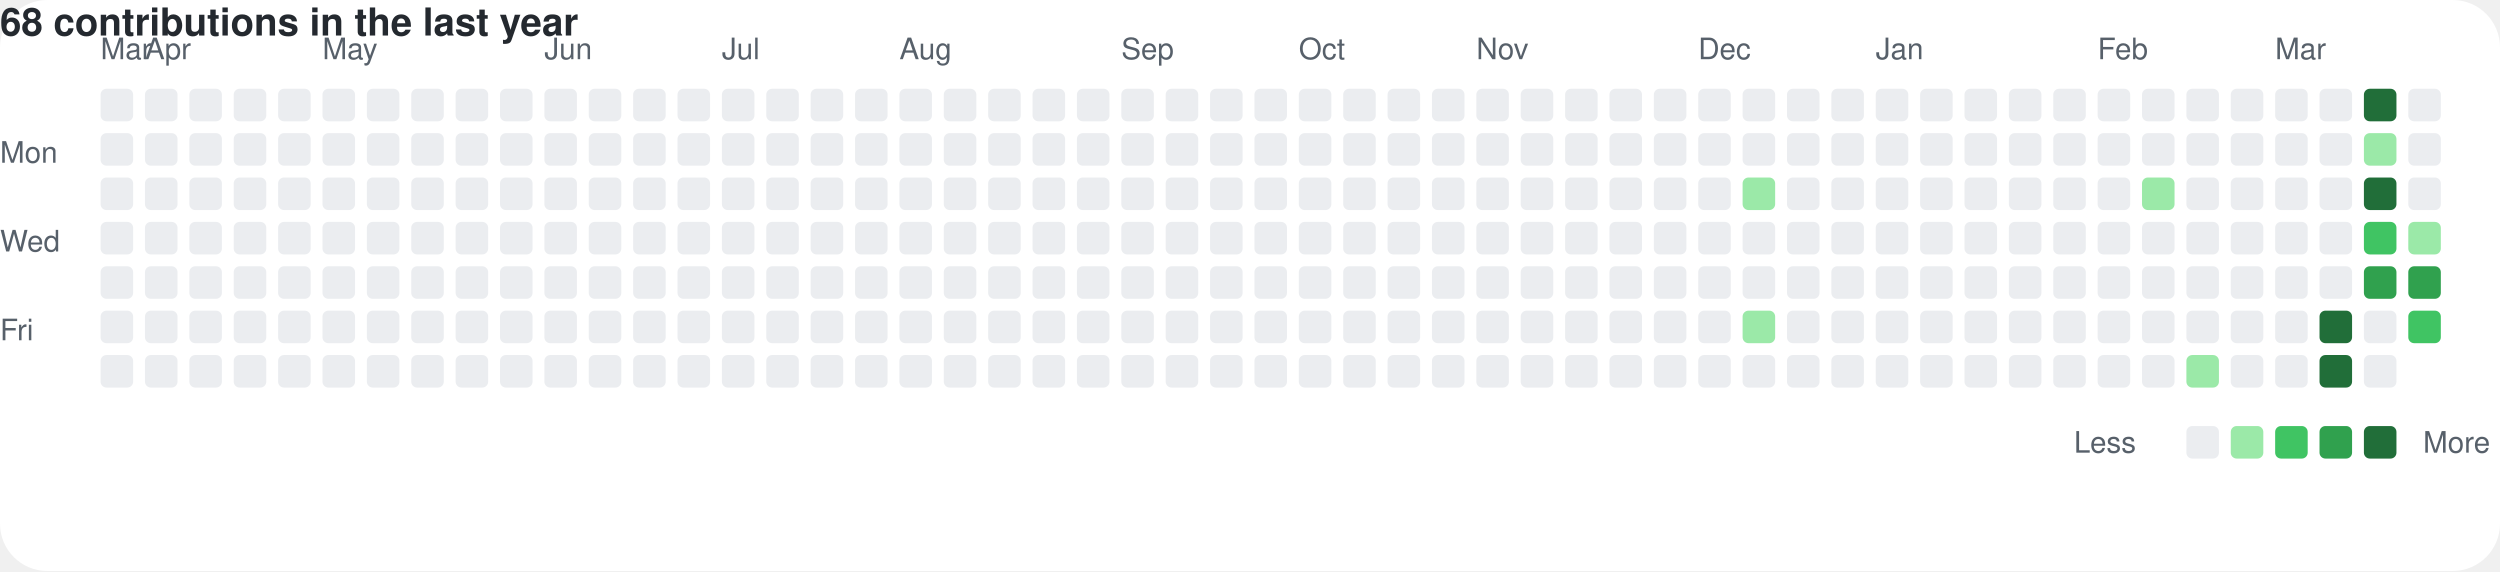
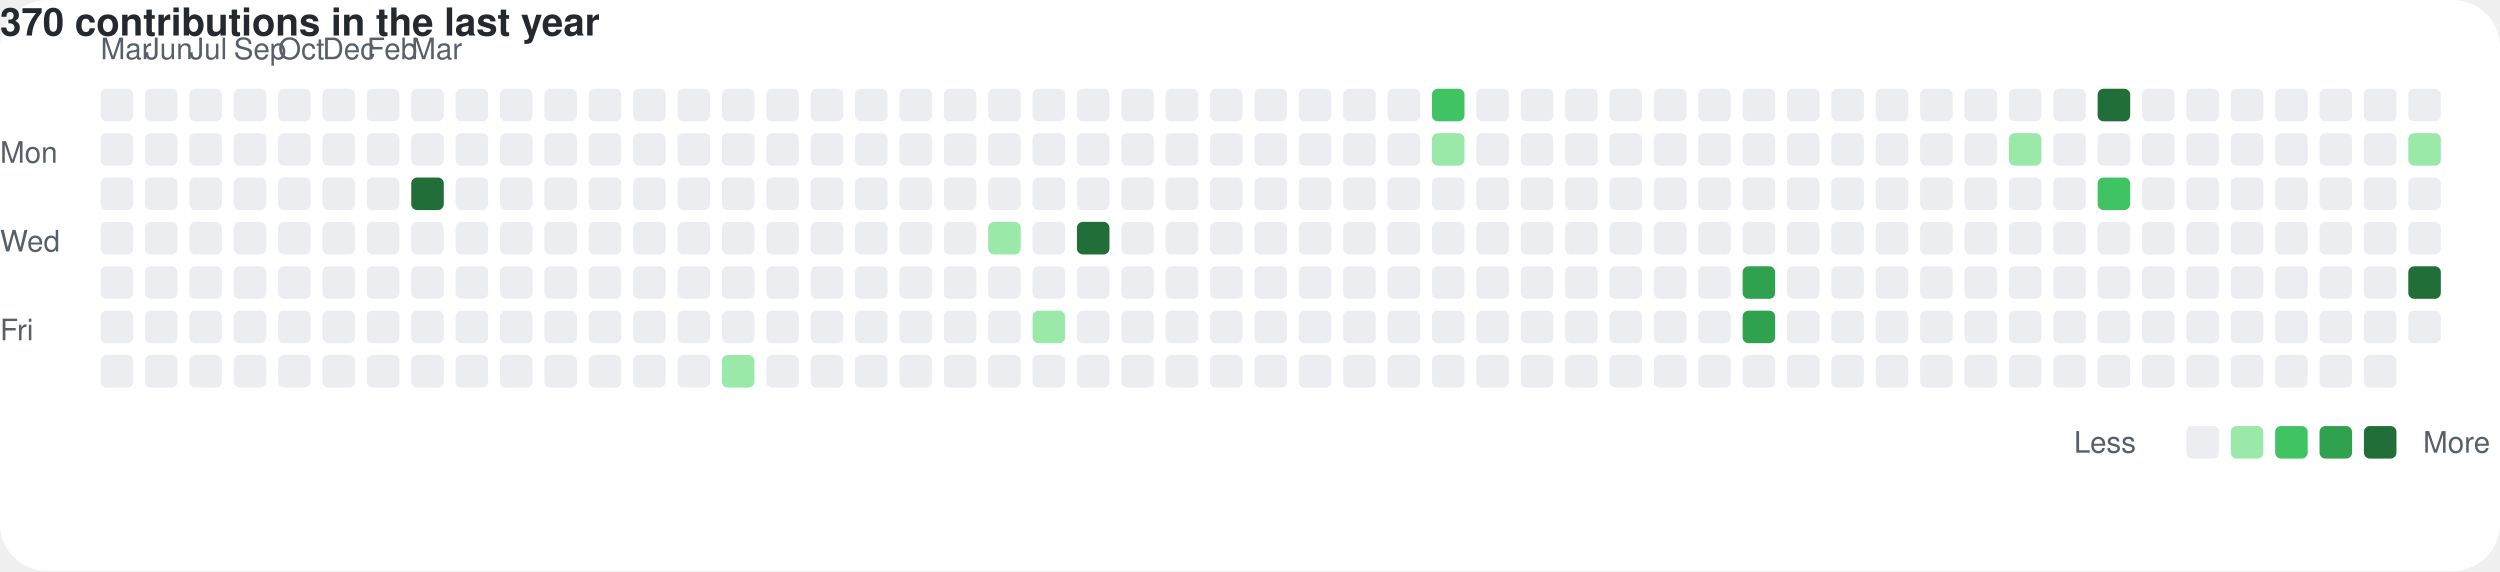
<svg xmlns="http://www.w3.org/2000/svg" width="845" height="193" viewBox="0 0 845 193" role="img" aria-label="TobeMagic GitHub contributions heatmap">
  <rect width="845" height="193" rx="16" fill="#ffffff" />
-   <text x="0" y="12" fill="#24292f" font-size="13" font-weight="600" font-family="system-ui, -apple-system, BlinkMacSystemFont, Segoe UI, Helvetica, Arial, sans-serif">68 contributions in the last year</text>
+   <text x="0" y="12" fill="#24292f" font-size="13" font-weight="600" font-family="system-ui, -apple-system, BlinkMacSystemFont, Segoe UI, Helvetica, Arial, sans-serif">370 contributions in the last year</text>
  <text x="34" y="20" fill="#57606a" font-size="10" font-family="system-ui, -apple-system, BlinkMacSystemFont, Segoe UI, Helvetica, Arial, sans-serif">Mar</text>
-   <text x="49" y="20" fill="#57606a" font-size="10" font-family="system-ui, -apple-system, BlinkMacSystemFont, Segoe UI, Helvetica, Arial, sans-serif">Apr</text>
-   <text x="109" y="20" fill="#57606a" font-size="10" font-family="system-ui, -apple-system, BlinkMacSystemFont, Segoe UI, Helvetica, Arial, sans-serif">May</text>
-   <text x="184" y="20" fill="#57606a" font-size="10" font-family="system-ui, -apple-system, BlinkMacSystemFont, Segoe UI, Helvetica, Arial, sans-serif">Jun</text>
-   <text x="244" y="20" fill="#57606a" font-size="10" font-family="system-ui, -apple-system, BlinkMacSystemFont, Segoe UI, Helvetica, Arial, sans-serif">Jul</text>
-   <text x="304" y="20" fill="#57606a" font-size="10" font-family="system-ui, -apple-system, BlinkMacSystemFont, Segoe UI, Helvetica, Arial, sans-serif">Aug</text>
-   <text x="379" y="20" fill="#57606a" font-size="10" font-family="system-ui, -apple-system, BlinkMacSystemFont, Segoe UI, Helvetica, Arial, sans-serif">Sep</text>
-   <text x="439" y="20" fill="#57606a" font-size="10" font-family="system-ui, -apple-system, BlinkMacSystemFont, Segoe UI, Helvetica, Arial, sans-serif">Oct</text>
-   <text x="499" y="20" fill="#57606a" font-size="10" font-family="system-ui, -apple-system, BlinkMacSystemFont, Segoe UI, Helvetica, Arial, sans-serif">Nov</text>
-   <text x="574" y="20" fill="#57606a" font-size="10" font-family="system-ui, -apple-system, BlinkMacSystemFont, Segoe UI, Helvetica, Arial, sans-serif">Dec</text>
-   <text x="634" y="20" fill="#57606a" font-size="10" font-family="system-ui, -apple-system, BlinkMacSystemFont, Segoe UI, Helvetica, Arial, sans-serif">Jan</text>
-   <text x="709" y="20" fill="#57606a" font-size="10" font-family="system-ui, -apple-system, BlinkMacSystemFont, Segoe UI, Helvetica, Arial, sans-serif">Feb</text>
-   <text x="769" y="20" fill="#57606a" font-size="10" font-family="system-ui, -apple-system, BlinkMacSystemFont, Segoe UI, Helvetica, Arial, sans-serif">Mar</text>
+   <text x="49" y="20" fill="#57606a" font-size="10" font-family="system-ui, -apple-system, BlinkMacSystemFont, Segoe UI, Helvetica, Arial, sans-serif">Jun</text>
+   <text x="64" y="20" fill="#57606a" font-size="10" font-family="system-ui, -apple-system, BlinkMacSystemFont, Segoe UI, Helvetica, Arial, sans-serif">Jul</text>
+   <text x="79" y="20" fill="#57606a" font-size="10" font-family="system-ui, -apple-system, BlinkMacSystemFont, Segoe UI, Helvetica, Arial, sans-serif">Sep</text>
+   <text x="94" y="20" fill="#57606a" font-size="10" font-family="system-ui, -apple-system, BlinkMacSystemFont, Segoe UI, Helvetica, Arial, sans-serif">Oct</text>
+   <text x="109" y="20" fill="#57606a" font-size="10" font-family="system-ui, -apple-system, BlinkMacSystemFont, Segoe UI, Helvetica, Arial, sans-serif">Dec</text>
+   <text x="124" y="20" fill="#57606a" font-size="10" font-family="system-ui, -apple-system, BlinkMacSystemFont, Segoe UI, Helvetica, Arial, sans-serif">Feb</text>
+   <text x="139" y="20" fill="#57606a" font-size="10" font-family="system-ui, -apple-system, BlinkMacSystemFont, Segoe UI, Helvetica, Arial, sans-serif">Mar</text>
  <text x="0" y="55" fill="#57606a" font-size="10" font-family="system-ui, -apple-system, BlinkMacSystemFont, Segoe UI, Helvetica, Arial, sans-serif">Mon</text>
  <text x="0" y="85" fill="#57606a" font-size="10" font-family="system-ui, -apple-system, BlinkMacSystemFont, Segoe UI, Helvetica, Arial, sans-serif">Wed</text>
  <text x="0" y="115" fill="#57606a" font-size="10" font-family="system-ui, -apple-system, BlinkMacSystemFont, Segoe UI, Helvetica, Arial, sans-serif">Fri</text>
  <rect x="34" y="30" width="11" height="11" rx="2" fill="#ebedf0">
  </rect>
  <rect x="34" y="45" width="11" height="11" rx="2" fill="#ebedf0">
  </rect>
  <rect x="34" y="60" width="11" height="11" rx="2" fill="#ebedf0">
  </rect>
  <rect x="34" y="75" width="11" height="11" rx="2" fill="#ebedf0">
  </rect>
  <rect x="34" y="90" width="11" height="11" rx="2" fill="#ebedf0">
  </rect>
  <rect x="34" y="105" width="11" height="11" rx="2" fill="#ebedf0">
  </rect>
  <rect x="34" y="120" width="11" height="11" rx="2" fill="#ebedf0">
  </rect>
  <rect x="49" y="30" width="11" height="11" rx="2" fill="#ebedf0">
  </rect>
  <rect x="49" y="45" width="11" height="11" rx="2" fill="#ebedf0">
  </rect>
  <rect x="49" y="60" width="11" height="11" rx="2" fill="#ebedf0">
  </rect>
  <rect x="49" y="75" width="11" height="11" rx="2" fill="#ebedf0">
  </rect>
  <rect x="49" y="90" width="11" height="11" rx="2" fill="#ebedf0">
  </rect>
  <rect x="49" y="105" width="11" height="11" rx="2" fill="#ebedf0">
  </rect>
  <rect x="49" y="120" width="11" height="11" rx="2" fill="#ebedf0">
  </rect>
  <rect x="64" y="30" width="11" height="11" rx="2" fill="#ebedf0">
  </rect>
  <rect x="64" y="45" width="11" height="11" rx="2" fill="#ebedf0">
  </rect>
  <rect x="64" y="60" width="11" height="11" rx="2" fill="#ebedf0">
  </rect>
  <rect x="64" y="75" width="11" height="11" rx="2" fill="#ebedf0">
  </rect>
  <rect x="64" y="90" width="11" height="11" rx="2" fill="#ebedf0">
  </rect>
  <rect x="64" y="105" width="11" height="11" rx="2" fill="#ebedf0">
  </rect>
  <rect x="64" y="120" width="11" height="11" rx="2" fill="#ebedf0">
  </rect>
  <rect x="79" y="30" width="11" height="11" rx="2" fill="#ebedf0">
  </rect>
  <rect x="79" y="45" width="11" height="11" rx="2" fill="#ebedf0">
  </rect>
  <rect x="79" y="60" width="11" height="11" rx="2" fill="#ebedf0">
  </rect>
  <rect x="79" y="75" width="11" height="11" rx="2" fill="#ebedf0">
  </rect>
  <rect x="79" y="90" width="11" height="11" rx="2" fill="#ebedf0">
  </rect>
  <rect x="79" y="105" width="11" height="11" rx="2" fill="#ebedf0">
  </rect>
  <rect x="79" y="120" width="11" height="11" rx="2" fill="#ebedf0">
  </rect>
  <rect x="94" y="30" width="11" height="11" rx="2" fill="#ebedf0">
  </rect>
  <rect x="94" y="45" width="11" height="11" rx="2" fill="#ebedf0">
  </rect>
  <rect x="94" y="60" width="11" height="11" rx="2" fill="#ebedf0">
  </rect>
  <rect x="94" y="75" width="11" height="11" rx="2" fill="#ebedf0">
  </rect>
  <rect x="94" y="90" width="11" height="11" rx="2" fill="#ebedf0">
  </rect>
  <rect x="94" y="105" width="11" height="11" rx="2" fill="#ebedf0">
  </rect>
  <rect x="94" y="120" width="11" height="11" rx="2" fill="#ebedf0">
  </rect>
  <rect x="109" y="30" width="11" height="11" rx="2" fill="#ebedf0">
  </rect>
  <rect x="109" y="45" width="11" height="11" rx="2" fill="#ebedf0">
  </rect>
  <rect x="109" y="60" width="11" height="11" rx="2" fill="#ebedf0">
  </rect>
  <rect x="109" y="75" width="11" height="11" rx="2" fill="#ebedf0">
  </rect>
  <rect x="109" y="90" width="11" height="11" rx="2" fill="#ebedf0">
  </rect>
  <rect x="109" y="105" width="11" height="11" rx="2" fill="#ebedf0">
  </rect>
  <rect x="109" y="120" width="11" height="11" rx="2" fill="#ebedf0">
  </rect>
  <rect x="124" y="30" width="11" height="11" rx="2" fill="#ebedf0">
  </rect>
  <rect x="124" y="45" width="11" height="11" rx="2" fill="#ebedf0">
  </rect>
  <rect x="124" y="60" width="11" height="11" rx="2" fill="#ebedf0">
  </rect>
  <rect x="124" y="75" width="11" height="11" rx="2" fill="#ebedf0">
  </rect>
  <rect x="124" y="90" width="11" height="11" rx="2" fill="#ebedf0">
  </rect>
  <rect x="124" y="105" width="11" height="11" rx="2" fill="#ebedf0">
  </rect>
  <rect x="124" y="120" width="11" height="11" rx="2" fill="#ebedf0">
  </rect>
  <rect x="139" y="30" width="11" height="11" rx="2" fill="#ebedf0">
  </rect>
  <rect x="139" y="45" width="11" height="11" rx="2" fill="#ebedf0">
  </rect>
-   <rect x="139" y="60" width="11" height="11" rx="2" fill="#ebedf0">
+   <rect x="139" y="60" width="11" height="11" rx="2" fill="#216e39">
  </rect>
  <rect x="139" y="75" width="11" height="11" rx="2" fill="#ebedf0">
  </rect>
  <rect x="139" y="90" width="11" height="11" rx="2" fill="#ebedf0">
  </rect>
  <rect x="139" y="105" width="11" height="11" rx="2" fill="#ebedf0">
  </rect>
  <rect x="139" y="120" width="11" height="11" rx="2" fill="#ebedf0">
  </rect>
  <rect x="154" y="30" width="11" height="11" rx="2" fill="#ebedf0">
  </rect>
  <rect x="154" y="45" width="11" height="11" rx="2" fill="#ebedf0">
  </rect>
  <rect x="154" y="60" width="11" height="11" rx="2" fill="#ebedf0">
  </rect>
  <rect x="154" y="75" width="11" height="11" rx="2" fill="#ebedf0">
  </rect>
  <rect x="154" y="90" width="11" height="11" rx="2" fill="#ebedf0">
  </rect>
  <rect x="154" y="105" width="11" height="11" rx="2" fill="#ebedf0">
  </rect>
  <rect x="154" y="120" width="11" height="11" rx="2" fill="#ebedf0">
  </rect>
  <rect x="169" y="30" width="11" height="11" rx="2" fill="#ebedf0">
  </rect>
  <rect x="169" y="45" width="11" height="11" rx="2" fill="#ebedf0">
  </rect>
  <rect x="169" y="60" width="11" height="11" rx="2" fill="#ebedf0">
  </rect>
  <rect x="169" y="75" width="11" height="11" rx="2" fill="#ebedf0">
  </rect>
  <rect x="169" y="90" width="11" height="11" rx="2" fill="#ebedf0">
  </rect>
  <rect x="169" y="105" width="11" height="11" rx="2" fill="#ebedf0">
  </rect>
  <rect x="169" y="120" width="11" height="11" rx="2" fill="#ebedf0">
  </rect>
  <rect x="184" y="30" width="11" height="11" rx="2" fill="#ebedf0">
  </rect>
  <rect x="184" y="45" width="11" height="11" rx="2" fill="#ebedf0">
  </rect>
  <rect x="184" y="60" width="11" height="11" rx="2" fill="#ebedf0">
  </rect>
  <rect x="184" y="75" width="11" height="11" rx="2" fill="#ebedf0">
  </rect>
  <rect x="184" y="90" width="11" height="11" rx="2" fill="#ebedf0">
  </rect>
  <rect x="184" y="105" width="11" height="11" rx="2" fill="#ebedf0">
  </rect>
  <rect x="184" y="120" width="11" height="11" rx="2" fill="#ebedf0">
  </rect>
  <rect x="199" y="30" width="11" height="11" rx="2" fill="#ebedf0">
  </rect>
  <rect x="199" y="45" width="11" height="11" rx="2" fill="#ebedf0">
  </rect>
  <rect x="199" y="60" width="11" height="11" rx="2" fill="#ebedf0">
  </rect>
  <rect x="199" y="75" width="11" height="11" rx="2" fill="#ebedf0">
  </rect>
  <rect x="199" y="90" width="11" height="11" rx="2" fill="#ebedf0">
  </rect>
  <rect x="199" y="105" width="11" height="11" rx="2" fill="#ebedf0">
  </rect>
  <rect x="199" y="120" width="11" height="11" rx="2" fill="#ebedf0">
  </rect>
  <rect x="214" y="30" width="11" height="11" rx="2" fill="#ebedf0">
  </rect>
  <rect x="214" y="45" width="11" height="11" rx="2" fill="#ebedf0">
  </rect>
  <rect x="214" y="60" width="11" height="11" rx="2" fill="#ebedf0">
  </rect>
  <rect x="214" y="75" width="11" height="11" rx="2" fill="#ebedf0">
  </rect>
  <rect x="214" y="90" width="11" height="11" rx="2" fill="#ebedf0">
  </rect>
  <rect x="214" y="105" width="11" height="11" rx="2" fill="#ebedf0">
  </rect>
  <rect x="214" y="120" width="11" height="11" rx="2" fill="#ebedf0">
  </rect>
  <rect x="229" y="30" width="11" height="11" rx="2" fill="#ebedf0">
  </rect>
  <rect x="229" y="45" width="11" height="11" rx="2" fill="#ebedf0">
  </rect>
  <rect x="229" y="60" width="11" height="11" rx="2" fill="#ebedf0">
  </rect>
  <rect x="229" y="75" width="11" height="11" rx="2" fill="#ebedf0">
  </rect>
  <rect x="229" y="90" width="11" height="11" rx="2" fill="#ebedf0">
  </rect>
  <rect x="229" y="105" width="11" height="11" rx="2" fill="#ebedf0">
  </rect>
  <rect x="229" y="120" width="11" height="11" rx="2" fill="#ebedf0">
  </rect>
  <rect x="244" y="30" width="11" height="11" rx="2" fill="#ebedf0">
  </rect>
  <rect x="244" y="45" width="11" height="11" rx="2" fill="#ebedf0">
  </rect>
  <rect x="244" y="60" width="11" height="11" rx="2" fill="#ebedf0">
  </rect>
  <rect x="244" y="75" width="11" height="11" rx="2" fill="#ebedf0">
  </rect>
  <rect x="244" y="90" width="11" height="11" rx="2" fill="#ebedf0">
  </rect>
  <rect x="244" y="105" width="11" height="11" rx="2" fill="#ebedf0">
  </rect>
-   <rect x="244" y="120" width="11" height="11" rx="2" fill="#ebedf0">
+   <rect x="244" y="120" width="11" height="11" rx="2" fill="#9be9a8">
  </rect>
  <rect x="259" y="30" width="11" height="11" rx="2" fill="#ebedf0">
  </rect>
  <rect x="259" y="45" width="11" height="11" rx="2" fill="#ebedf0">
  </rect>
  <rect x="259" y="60" width="11" height="11" rx="2" fill="#ebedf0">
  </rect>
  <rect x="259" y="75" width="11" height="11" rx="2" fill="#ebedf0">
  </rect>
  <rect x="259" y="90" width="11" height="11" rx="2" fill="#ebedf0">
  </rect>
  <rect x="259" y="105" width="11" height="11" rx="2" fill="#ebedf0">
  </rect>
  <rect x="259" y="120" width="11" height="11" rx="2" fill="#ebedf0">
  </rect>
  <rect x="274" y="30" width="11" height="11" rx="2" fill="#ebedf0">
  </rect>
  <rect x="274" y="45" width="11" height="11" rx="2" fill="#ebedf0">
  </rect>
  <rect x="274" y="60" width="11" height="11" rx="2" fill="#ebedf0">
  </rect>
  <rect x="274" y="75" width="11" height="11" rx="2" fill="#ebedf0">
  </rect>
  <rect x="274" y="90" width="11" height="11" rx="2" fill="#ebedf0">
  </rect>
  <rect x="274" y="105" width="11" height="11" rx="2" fill="#ebedf0">
  </rect>
  <rect x="274" y="120" width="11" height="11" rx="2" fill="#ebedf0">
  </rect>
  <rect x="289" y="30" width="11" height="11" rx="2" fill="#ebedf0">
  </rect>
  <rect x="289" y="45" width="11" height="11" rx="2" fill="#ebedf0">
  </rect>
  <rect x="289" y="60" width="11" height="11" rx="2" fill="#ebedf0">
  </rect>
  <rect x="289" y="75" width="11" height="11" rx="2" fill="#ebedf0">
  </rect>
  <rect x="289" y="90" width="11" height="11" rx="2" fill="#ebedf0">
  </rect>
  <rect x="289" y="105" width="11" height="11" rx="2" fill="#ebedf0">
  </rect>
  <rect x="289" y="120" width="11" height="11" rx="2" fill="#ebedf0">
  </rect>
  <rect x="304" y="30" width="11" height="11" rx="2" fill="#ebedf0">
  </rect>
  <rect x="304" y="45" width="11" height="11" rx="2" fill="#ebedf0">
  </rect>
  <rect x="304" y="60" width="11" height="11" rx="2" fill="#ebedf0">
  </rect>
  <rect x="304" y="75" width="11" height="11" rx="2" fill="#ebedf0">
  </rect>
  <rect x="304" y="90" width="11" height="11" rx="2" fill="#ebedf0">
  </rect>
  <rect x="304" y="105" width="11" height="11" rx="2" fill="#ebedf0">
  </rect>
  <rect x="304" y="120" width="11" height="11" rx="2" fill="#ebedf0">
  </rect>
  <rect x="319" y="30" width="11" height="11" rx="2" fill="#ebedf0">
  </rect>
  <rect x="319" y="45" width="11" height="11" rx="2" fill="#ebedf0">
  </rect>
  <rect x="319" y="60" width="11" height="11" rx="2" fill="#ebedf0">
  </rect>
  <rect x="319" y="75" width="11" height="11" rx="2" fill="#ebedf0">
  </rect>
  <rect x="319" y="90" width="11" height="11" rx="2" fill="#ebedf0">
  </rect>
  <rect x="319" y="105" width="11" height="11" rx="2" fill="#ebedf0">
  </rect>
  <rect x="319" y="120" width="11" height="11" rx="2" fill="#ebedf0">
  </rect>
  <rect x="334" y="30" width="11" height="11" rx="2" fill="#ebedf0">
  </rect>
  <rect x="334" y="45" width="11" height="11" rx="2" fill="#ebedf0">
  </rect>
  <rect x="334" y="60" width="11" height="11" rx="2" fill="#ebedf0">
  </rect>
-   <rect x="334" y="75" width="11" height="11" rx="2" fill="#ebedf0">
+   <rect x="334" y="75" width="11" height="11" rx="2" fill="#9be9a8">
  </rect>
  <rect x="334" y="90" width="11" height="11" rx="2" fill="#ebedf0">
  </rect>
  <rect x="334" y="105" width="11" height="11" rx="2" fill="#ebedf0">
  </rect>
  <rect x="334" y="120" width="11" height="11" rx="2" fill="#ebedf0">
  </rect>
  <rect x="349" y="30" width="11" height="11" rx="2" fill="#ebedf0">
  </rect>
  <rect x="349" y="45" width="11" height="11" rx="2" fill="#ebedf0">
  </rect>
  <rect x="349" y="60" width="11" height="11" rx="2" fill="#ebedf0">
  </rect>
  <rect x="349" y="75" width="11" height="11" rx="2" fill="#ebedf0">
  </rect>
  <rect x="349" y="90" width="11" height="11" rx="2" fill="#ebedf0">
  </rect>
-   <rect x="349" y="105" width="11" height="11" rx="2" fill="#ebedf0">
+   <rect x="349" y="105" width="11" height="11" rx="2" fill="#9be9a8">
  </rect>
  <rect x="349" y="120" width="11" height="11" rx="2" fill="#ebedf0">
  </rect>
  <rect x="364" y="30" width="11" height="11" rx="2" fill="#ebedf0">
  </rect>
  <rect x="364" y="45" width="11" height="11" rx="2" fill="#ebedf0">
  </rect>
  <rect x="364" y="60" width="11" height="11" rx="2" fill="#ebedf0">
  </rect>
-   <rect x="364" y="75" width="11" height="11" rx="2" fill="#ebedf0">
+   <rect x="364" y="75" width="11" height="11" rx="2" fill="#216e39">
  </rect>
  <rect x="364" y="90" width="11" height="11" rx="2" fill="#ebedf0">
  </rect>
  <rect x="364" y="105" width="11" height="11" rx="2" fill="#ebedf0">
  </rect>
  <rect x="364" y="120" width="11" height="11" rx="2" fill="#ebedf0">
  </rect>
  <rect x="379" y="30" width="11" height="11" rx="2" fill="#ebedf0">
  </rect>
  <rect x="379" y="45" width="11" height="11" rx="2" fill="#ebedf0">
  </rect>
  <rect x="379" y="60" width="11" height="11" rx="2" fill="#ebedf0">
  </rect>
  <rect x="379" y="75" width="11" height="11" rx="2" fill="#ebedf0">
  </rect>
  <rect x="379" y="90" width="11" height="11" rx="2" fill="#ebedf0">
  </rect>
  <rect x="379" y="105" width="11" height="11" rx="2" fill="#ebedf0">
  </rect>
  <rect x="379" y="120" width="11" height="11" rx="2" fill="#ebedf0">
  </rect>
  <rect x="394" y="30" width="11" height="11" rx="2" fill="#ebedf0">
  </rect>
  <rect x="394" y="45" width="11" height="11" rx="2" fill="#ebedf0">
  </rect>
  <rect x="394" y="60" width="11" height="11" rx="2" fill="#ebedf0">
  </rect>
  <rect x="394" y="75" width="11" height="11" rx="2" fill="#ebedf0">
  </rect>
  <rect x="394" y="90" width="11" height="11" rx="2" fill="#ebedf0">
  </rect>
  <rect x="394" y="105" width="11" height="11" rx="2" fill="#ebedf0">
  </rect>
  <rect x="394" y="120" width="11" height="11" rx="2" fill="#ebedf0">
  </rect>
  <rect x="409" y="30" width="11" height="11" rx="2" fill="#ebedf0">
  </rect>
  <rect x="409" y="45" width="11" height="11" rx="2" fill="#ebedf0">
  </rect>
  <rect x="409" y="60" width="11" height="11" rx="2" fill="#ebedf0">
  </rect>
  <rect x="409" y="75" width="11" height="11" rx="2" fill="#ebedf0">
  </rect>
  <rect x="409" y="90" width="11" height="11" rx="2" fill="#ebedf0">
  </rect>
  <rect x="409" y="105" width="11" height="11" rx="2" fill="#ebedf0">
  </rect>
  <rect x="409" y="120" width="11" height="11" rx="2" fill="#ebedf0">
  </rect>
  <rect x="424" y="30" width="11" height="11" rx="2" fill="#ebedf0">
  </rect>
  <rect x="424" y="45" width="11" height="11" rx="2" fill="#ebedf0">
  </rect>
  <rect x="424" y="60" width="11" height="11" rx="2" fill="#ebedf0">
  </rect>
  <rect x="424" y="75" width="11" height="11" rx="2" fill="#ebedf0">
  </rect>
  <rect x="424" y="90" width="11" height="11" rx="2" fill="#ebedf0">
  </rect>
  <rect x="424" y="105" width="11" height="11" rx="2" fill="#ebedf0">
  </rect>
  <rect x="424" y="120" width="11" height="11" rx="2" fill="#ebedf0">
  </rect>
  <rect x="439" y="30" width="11" height="11" rx="2" fill="#ebedf0">
  </rect>
  <rect x="439" y="45" width="11" height="11" rx="2" fill="#ebedf0">
  </rect>
  <rect x="439" y="60" width="11" height="11" rx="2" fill="#ebedf0">
  </rect>
  <rect x="439" y="75" width="11" height="11" rx="2" fill="#ebedf0">
  </rect>
  <rect x="439" y="90" width="11" height="11" rx="2" fill="#ebedf0">
  </rect>
  <rect x="439" y="105" width="11" height="11" rx="2" fill="#ebedf0">
  </rect>
  <rect x="439" y="120" width="11" height="11" rx="2" fill="#ebedf0">
  </rect>
  <rect x="454" y="30" width="11" height="11" rx="2" fill="#ebedf0">
  </rect>
  <rect x="454" y="45" width="11" height="11" rx="2" fill="#ebedf0">
  </rect>
  <rect x="454" y="60" width="11" height="11" rx="2" fill="#ebedf0">
  </rect>
  <rect x="454" y="75" width="11" height="11" rx="2" fill="#ebedf0">
  </rect>
  <rect x="454" y="90" width="11" height="11" rx="2" fill="#ebedf0">
  </rect>
  <rect x="454" y="105" width="11" height="11" rx="2" fill="#ebedf0">
  </rect>
  <rect x="454" y="120" width="11" height="11" rx="2" fill="#ebedf0">
  </rect>
  <rect x="469" y="30" width="11" height="11" rx="2" fill="#ebedf0">
  </rect>
  <rect x="469" y="45" width="11" height="11" rx="2" fill="#ebedf0">
  </rect>
  <rect x="469" y="60" width="11" height="11" rx="2" fill="#ebedf0">
  </rect>
  <rect x="469" y="75" width="11" height="11" rx="2" fill="#ebedf0">
  </rect>
  <rect x="469" y="90" width="11" height="11" rx="2" fill="#ebedf0">
  </rect>
  <rect x="469" y="105" width="11" height="11" rx="2" fill="#ebedf0">
  </rect>
  <rect x="469" y="120" width="11" height="11" rx="2" fill="#ebedf0">
  </rect>
-   <rect x="484" y="30" width="11" height="11" rx="2" fill="#ebedf0">
-   </rect>
-   <rect x="484" y="45" width="11" height="11" rx="2" fill="#ebedf0">
+   <rect x="484" y="30" width="11" height="11" rx="2" fill="#40c463">
+   </rect>
+   <rect x="484" y="45" width="11" height="11" rx="2" fill="#9be9a8">
  </rect>
  <rect x="484" y="60" width="11" height="11" rx="2" fill="#ebedf0">
  </rect>
  <rect x="484" y="75" width="11" height="11" rx="2" fill="#ebedf0">
  </rect>
  <rect x="484" y="90" width="11" height="11" rx="2" fill="#ebedf0">
  </rect>
  <rect x="484" y="105" width="11" height="11" rx="2" fill="#ebedf0">
  </rect>
  <rect x="484" y="120" width="11" height="11" rx="2" fill="#ebedf0">
  </rect>
  <rect x="499" y="30" width="11" height="11" rx="2" fill="#ebedf0">
  </rect>
  <rect x="499" y="45" width="11" height="11" rx="2" fill="#ebedf0">
  </rect>
  <rect x="499" y="60" width="11" height="11" rx="2" fill="#ebedf0">
  </rect>
  <rect x="499" y="75" width="11" height="11" rx="2" fill="#ebedf0">
  </rect>
  <rect x="499" y="90" width="11" height="11" rx="2" fill="#ebedf0">
  </rect>
  <rect x="499" y="105" width="11" height="11" rx="2" fill="#ebedf0">
  </rect>
  <rect x="499" y="120" width="11" height="11" rx="2" fill="#ebedf0">
  </rect>
  <rect x="514" y="30" width="11" height="11" rx="2" fill="#ebedf0">
  </rect>
  <rect x="514" y="45" width="11" height="11" rx="2" fill="#ebedf0">
  </rect>
  <rect x="514" y="60" width="11" height="11" rx="2" fill="#ebedf0">
  </rect>
  <rect x="514" y="75" width="11" height="11" rx="2" fill="#ebedf0">
  </rect>
  <rect x="514" y="90" width="11" height="11" rx="2" fill="#ebedf0">
  </rect>
  <rect x="514" y="105" width="11" height="11" rx="2" fill="#ebedf0">
  </rect>
  <rect x="514" y="120" width="11" height="11" rx="2" fill="#ebedf0">
  </rect>
  <rect x="529" y="30" width="11" height="11" rx="2" fill="#ebedf0">
  </rect>
  <rect x="529" y="45" width="11" height="11" rx="2" fill="#ebedf0">
  </rect>
  <rect x="529" y="60" width="11" height="11" rx="2" fill="#ebedf0">
  </rect>
  <rect x="529" y="75" width="11" height="11" rx="2" fill="#ebedf0">
  </rect>
  <rect x="529" y="90" width="11" height="11" rx="2" fill="#ebedf0">
  </rect>
  <rect x="529" y="105" width="11" height="11" rx="2" fill="#ebedf0">
  </rect>
  <rect x="529" y="120" width="11" height="11" rx="2" fill="#ebedf0">
  </rect>
  <rect x="544" y="30" width="11" height="11" rx="2" fill="#ebedf0">
  </rect>
  <rect x="544" y="45" width="11" height="11" rx="2" fill="#ebedf0">
  </rect>
  <rect x="544" y="60" width="11" height="11" rx="2" fill="#ebedf0">
  </rect>
  <rect x="544" y="75" width="11" height="11" rx="2" fill="#ebedf0">
  </rect>
  <rect x="544" y="90" width="11" height="11" rx="2" fill="#ebedf0">
  </rect>
  <rect x="544" y="105" width="11" height="11" rx="2" fill="#ebedf0">
  </rect>
  <rect x="544" y="120" width="11" height="11" rx="2" fill="#ebedf0">
  </rect>
  <rect x="559" y="30" width="11" height="11" rx="2" fill="#ebedf0">
  </rect>
  <rect x="559" y="45" width="11" height="11" rx="2" fill="#ebedf0">
  </rect>
  <rect x="559" y="60" width="11" height="11" rx="2" fill="#ebedf0">
  </rect>
  <rect x="559" y="75" width="11" height="11" rx="2" fill="#ebedf0">
  </rect>
  <rect x="559" y="90" width="11" height="11" rx="2" fill="#ebedf0">
  </rect>
  <rect x="559" y="105" width="11" height="11" rx="2" fill="#ebedf0">
  </rect>
  <rect x="559" y="120" width="11" height="11" rx="2" fill="#ebedf0">
  </rect>
  <rect x="574" y="30" width="11" height="11" rx="2" fill="#ebedf0">
  </rect>
  <rect x="574" y="45" width="11" height="11" rx="2" fill="#ebedf0">
  </rect>
  <rect x="574" y="60" width="11" height="11" rx="2" fill="#ebedf0">
  </rect>
  <rect x="574" y="75" width="11" height="11" rx="2" fill="#ebedf0">
  </rect>
  <rect x="574" y="90" width="11" height="11" rx="2" fill="#ebedf0">
  </rect>
  <rect x="574" y="105" width="11" height="11" rx="2" fill="#ebedf0">
  </rect>
  <rect x="574" y="120" width="11" height="11" rx="2" fill="#ebedf0">
  </rect>
  <rect x="589" y="30" width="11" height="11" rx="2" fill="#ebedf0">
  </rect>
  <rect x="589" y="45" width="11" height="11" rx="2" fill="#ebedf0">
  </rect>
-   <rect x="589" y="60" width="11" height="11" rx="2" fill="#9be9a8">
+   <rect x="589" y="60" width="11" height="11" rx="2" fill="#ebedf0">
  </rect>
  <rect x="589" y="75" width="11" height="11" rx="2" fill="#ebedf0">
  </rect>
-   <rect x="589" y="90" width="11" height="11" rx="2" fill="#ebedf0">
-   </rect>
-   <rect x="589" y="105" width="11" height="11" rx="2" fill="#9be9a8">
+   <rect x="589" y="90" width="11" height="11" rx="2" fill="#30a14e">
+   </rect>
+   <rect x="589" y="105" width="11" height="11" rx="2" fill="#30a14e">
  </rect>
  <rect x="589" y="120" width="11" height="11" rx="2" fill="#ebedf0">
  </rect>
  <rect x="604" y="30" width="11" height="11" rx="2" fill="#ebedf0">
  </rect>
  <rect x="604" y="45" width="11" height="11" rx="2" fill="#ebedf0">
  </rect>
  <rect x="604" y="60" width="11" height="11" rx="2" fill="#ebedf0">
  </rect>
  <rect x="604" y="75" width="11" height="11" rx="2" fill="#ebedf0">
  </rect>
  <rect x="604" y="90" width="11" height="11" rx="2" fill="#ebedf0">
  </rect>
  <rect x="604" y="105" width="11" height="11" rx="2" fill="#ebedf0">
  </rect>
  <rect x="604" y="120" width="11" height="11" rx="2" fill="#ebedf0">
  </rect>
  <rect x="619" y="30" width="11" height="11" rx="2" fill="#ebedf0">
  </rect>
  <rect x="619" y="45" width="11" height="11" rx="2" fill="#ebedf0">
  </rect>
  <rect x="619" y="60" width="11" height="11" rx="2" fill="#ebedf0">
  </rect>
  <rect x="619" y="75" width="11" height="11" rx="2" fill="#ebedf0">
  </rect>
  <rect x="619" y="90" width="11" height="11" rx="2" fill="#ebedf0">
  </rect>
  <rect x="619" y="105" width="11" height="11" rx="2" fill="#ebedf0">
  </rect>
  <rect x="619" y="120" width="11" height="11" rx="2" fill="#ebedf0">
  </rect>
  <rect x="634" y="30" width="11" height="11" rx="2" fill="#ebedf0">
  </rect>
  <rect x="634" y="45" width="11" height="11" rx="2" fill="#ebedf0">
  </rect>
  <rect x="634" y="60" width="11" height="11" rx="2" fill="#ebedf0">
  </rect>
  <rect x="634" y="75" width="11" height="11" rx="2" fill="#ebedf0">
  </rect>
  <rect x="634" y="90" width="11" height="11" rx="2" fill="#ebedf0">
  </rect>
  <rect x="634" y="105" width="11" height="11" rx="2" fill="#ebedf0">
  </rect>
  <rect x="634" y="120" width="11" height="11" rx="2" fill="#ebedf0">
  </rect>
  <rect x="649" y="30" width="11" height="11" rx="2" fill="#ebedf0">
  </rect>
  <rect x="649" y="45" width="11" height="11" rx="2" fill="#ebedf0">
  </rect>
  <rect x="649" y="60" width="11" height="11" rx="2" fill="#ebedf0">
  </rect>
  <rect x="649" y="75" width="11" height="11" rx="2" fill="#ebedf0">
  </rect>
  <rect x="649" y="90" width="11" height="11" rx="2" fill="#ebedf0">
  </rect>
  <rect x="649" y="105" width="11" height="11" rx="2" fill="#ebedf0">
  </rect>
  <rect x="649" y="120" width="11" height="11" rx="2" fill="#ebedf0">
  </rect>
  <rect x="664" y="30" width="11" height="11" rx="2" fill="#ebedf0">
  </rect>
  <rect x="664" y="45" width="11" height="11" rx="2" fill="#ebedf0">
  </rect>
  <rect x="664" y="60" width="11" height="11" rx="2" fill="#ebedf0">
  </rect>
  <rect x="664" y="75" width="11" height="11" rx="2" fill="#ebedf0">
  </rect>
  <rect x="664" y="90" width="11" height="11" rx="2" fill="#ebedf0">
  </rect>
  <rect x="664" y="105" width="11" height="11" rx="2" fill="#ebedf0">
  </rect>
  <rect x="664" y="120" width="11" height="11" rx="2" fill="#ebedf0">
  </rect>
  <rect x="679" y="30" width="11" height="11" rx="2" fill="#ebedf0">
  </rect>
-   <rect x="679" y="45" width="11" height="11" rx="2" fill="#ebedf0">
+   <rect x="679" y="45" width="11" height="11" rx="2" fill="#9be9a8">
  </rect>
  <rect x="679" y="60" width="11" height="11" rx="2" fill="#ebedf0">
  </rect>
  <rect x="679" y="75" width="11" height="11" rx="2" fill="#ebedf0">
  </rect>
  <rect x="679" y="90" width="11" height="11" rx="2" fill="#ebedf0">
  </rect>
  <rect x="679" y="105" width="11" height="11" rx="2" fill="#ebedf0">
  </rect>
  <rect x="679" y="120" width="11" height="11" rx="2" fill="#ebedf0">
  </rect>
  <rect x="694" y="30" width="11" height="11" rx="2" fill="#ebedf0">
  </rect>
  <rect x="694" y="45" width="11" height="11" rx="2" fill="#ebedf0">
  </rect>
  <rect x="694" y="60" width="11" height="11" rx="2" fill="#ebedf0">
  </rect>
  <rect x="694" y="75" width="11" height="11" rx="2" fill="#ebedf0">
  </rect>
  <rect x="694" y="90" width="11" height="11" rx="2" fill="#ebedf0">
  </rect>
  <rect x="694" y="105" width="11" height="11" rx="2" fill="#ebedf0">
  </rect>
  <rect x="694" y="120" width="11" height="11" rx="2" fill="#ebedf0">
  </rect>
-   <rect x="709" y="30" width="11" height="11" rx="2" fill="#ebedf0">
+   <rect x="709" y="30" width="11" height="11" rx="2" fill="#216e39">
  </rect>
  <rect x="709" y="45" width="11" height="11" rx="2" fill="#ebedf0">
  </rect>
-   <rect x="709" y="60" width="11" height="11" rx="2" fill="#ebedf0">
+   <rect x="709" y="60" width="11" height="11" rx="2" fill="#40c463">
  </rect>
  <rect x="709" y="75" width="11" height="11" rx="2" fill="#ebedf0">
  </rect>
  <rect x="709" y="90" width="11" height="11" rx="2" fill="#ebedf0">
  </rect>
  <rect x="709" y="105" width="11" height="11" rx="2" fill="#ebedf0">
  </rect>
  <rect x="709" y="120" width="11" height="11" rx="2" fill="#ebedf0">
  </rect>
  <rect x="724" y="30" width="11" height="11" rx="2" fill="#ebedf0">
  </rect>
  <rect x="724" y="45" width="11" height="11" rx="2" fill="#ebedf0">
  </rect>
-   <rect x="724" y="60" width="11" height="11" rx="2" fill="#9be9a8">
+   <rect x="724" y="60" width="11" height="11" rx="2" fill="#ebedf0">
  </rect>
  <rect x="724" y="75" width="11" height="11" rx="2" fill="#ebedf0">
  </rect>
  <rect x="724" y="90" width="11" height="11" rx="2" fill="#ebedf0">
  </rect>
  <rect x="724" y="105" width="11" height="11" rx="2" fill="#ebedf0">
  </rect>
  <rect x="724" y="120" width="11" height="11" rx="2" fill="#ebedf0">
  </rect>
  <rect x="739" y="30" width="11" height="11" rx="2" fill="#ebedf0">
  </rect>
  <rect x="739" y="45" width="11" height="11" rx="2" fill="#ebedf0">
  </rect>
  <rect x="739" y="60" width="11" height="11" rx="2" fill="#ebedf0">
  </rect>
  <rect x="739" y="75" width="11" height="11" rx="2" fill="#ebedf0">
  </rect>
  <rect x="739" y="90" width="11" height="11" rx="2" fill="#ebedf0">
  </rect>
  <rect x="739" y="105" width="11" height="11" rx="2" fill="#ebedf0">
  </rect>
-   <rect x="739" y="120" width="11" height="11" rx="2" fill="#9be9a8">
+   <rect x="739" y="120" width="11" height="11" rx="2" fill="#ebedf0">
  </rect>
  <rect x="754" y="30" width="11" height="11" rx="2" fill="#ebedf0">
  </rect>
  <rect x="754" y="45" width="11" height="11" rx="2" fill="#ebedf0">
  </rect>
  <rect x="754" y="60" width="11" height="11" rx="2" fill="#ebedf0">
  </rect>
  <rect x="754" y="75" width="11" height="11" rx="2" fill="#ebedf0">
  </rect>
  <rect x="754" y="90" width="11" height="11" rx="2" fill="#ebedf0">
  </rect>
  <rect x="754" y="105" width="11" height="11" rx="2" fill="#ebedf0">
  </rect>
  <rect x="754" y="120" width="11" height="11" rx="2" fill="#ebedf0">
  </rect>
  <rect x="769" y="30" width="11" height="11" rx="2" fill="#ebedf0">
  </rect>
  <rect x="769" y="45" width="11" height="11" rx="2" fill="#ebedf0">
  </rect>
  <rect x="769" y="60" width="11" height="11" rx="2" fill="#ebedf0">
  </rect>
  <rect x="769" y="75" width="11" height="11" rx="2" fill="#ebedf0">
  </rect>
  <rect x="769" y="90" width="11" height="11" rx="2" fill="#ebedf0">
  </rect>
  <rect x="769" y="105" width="11" height="11" rx="2" fill="#ebedf0">
  </rect>
  <rect x="769" y="120" width="11" height="11" rx="2" fill="#ebedf0">
  </rect>
  <rect x="784" y="30" width="11" height="11" rx="2" fill="#ebedf0">
  </rect>
  <rect x="784" y="45" width="11" height="11" rx="2" fill="#ebedf0">
  </rect>
  <rect x="784" y="60" width="11" height="11" rx="2" fill="#ebedf0">
  </rect>
  <rect x="784" y="75" width="11" height="11" rx="2" fill="#ebedf0">
  </rect>
  <rect x="784" y="90" width="11" height="11" rx="2" fill="#ebedf0">
  </rect>
-   <rect x="784" y="105" width="11" height="11" rx="2" fill="#216e39">
-   </rect>
-   <rect x="784" y="120" width="11" height="11" rx="2" fill="#216e39">
-   </rect>
-   <rect x="799" y="30" width="11" height="11" rx="2" fill="#216e39">
-   </rect>
-   <rect x="799" y="45" width="11" height="11" rx="2" fill="#9be9a8">
-   </rect>
-   <rect x="799" y="60" width="11" height="11" rx="2" fill="#216e39">
-   </rect>
-   <rect x="799" y="75" width="11" height="11" rx="2" fill="#40c463">
-   </rect>
-   <rect x="799" y="90" width="11" height="11" rx="2" fill="#30a14e">
+   <rect x="784" y="105" width="11" height="11" rx="2" fill="#ebedf0">
+   </rect>
+   <rect x="784" y="120" width="11" height="11" rx="2" fill="#ebedf0">
+   </rect>
+   <rect x="799" y="30" width="11" height="11" rx="2" fill="#ebedf0">
+   </rect>
+   <rect x="799" y="45" width="11" height="11" rx="2" fill="#ebedf0">
+   </rect>
+   <rect x="799" y="60" width="11" height="11" rx="2" fill="#ebedf0">
+   </rect>
+   <rect x="799" y="75" width="11" height="11" rx="2" fill="#ebedf0">
+   </rect>
+   <rect x="799" y="90" width="11" height="11" rx="2" fill="#ebedf0">
  </rect>
  <rect x="799" y="105" width="11" height="11" rx="2" fill="#ebedf0">
  </rect>
  <rect x="799" y="120" width="11" height="11" rx="2" fill="#ebedf0">
  </rect>
  <rect x="814" y="30" width="11" height="11" rx="2" fill="#ebedf0">
  </rect>
-   <rect x="814" y="45" width="11" height="11" rx="2" fill="#ebedf0">
+   <rect x="814" y="45" width="11" height="11" rx="2" fill="#9be9a8">
  </rect>
  <rect x="814" y="60" width="11" height="11" rx="2" fill="#ebedf0">
  </rect>
-   <rect x="814" y="75" width="11" height="11" rx="2" fill="#9be9a8">
-   </rect>
-   <rect x="814" y="90" width="11" height="11" rx="2" fill="#30a14e">
-   </rect>
-   <rect x="814" y="105" width="11" height="11" rx="2" fill="#40c463">
+   <rect x="814" y="75" width="11" height="11" rx="2" fill="#ebedf0">
+   </rect>
+   <rect x="814" y="90" width="11" height="11" rx="2" fill="#216e39">
+   </rect>
+   <rect x="814" y="105" width="11" height="11" rx="2" fill="#ebedf0">
  </rect>
  <text x="701" y="153" fill="#57606a" font-size="10" font-family="system-ui, -apple-system, BlinkMacSystemFont, Segoe UI, Helvetica, Arial, sans-serif">Less</text>
  <rect x="739" y="144" width="11" height="11" rx="2" fill="#ebedf0" />
  <rect x="754" y="144" width="11" height="11" rx="2" fill="#9be9a8" />
  <rect x="769" y="144" width="11" height="11" rx="2" fill="#40c463" />
  <rect x="784" y="144" width="11" height="11" rx="2" fill="#30a14e" />
  <rect x="799" y="144" width="11" height="11" rx="2" fill="#216e39" />
  <text x="819" y="153" fill="#57606a" font-size="10" font-family="system-ui, -apple-system, BlinkMacSystemFont, Segoe UI, Helvetica, Arial, sans-serif">More</text>
</svg>
